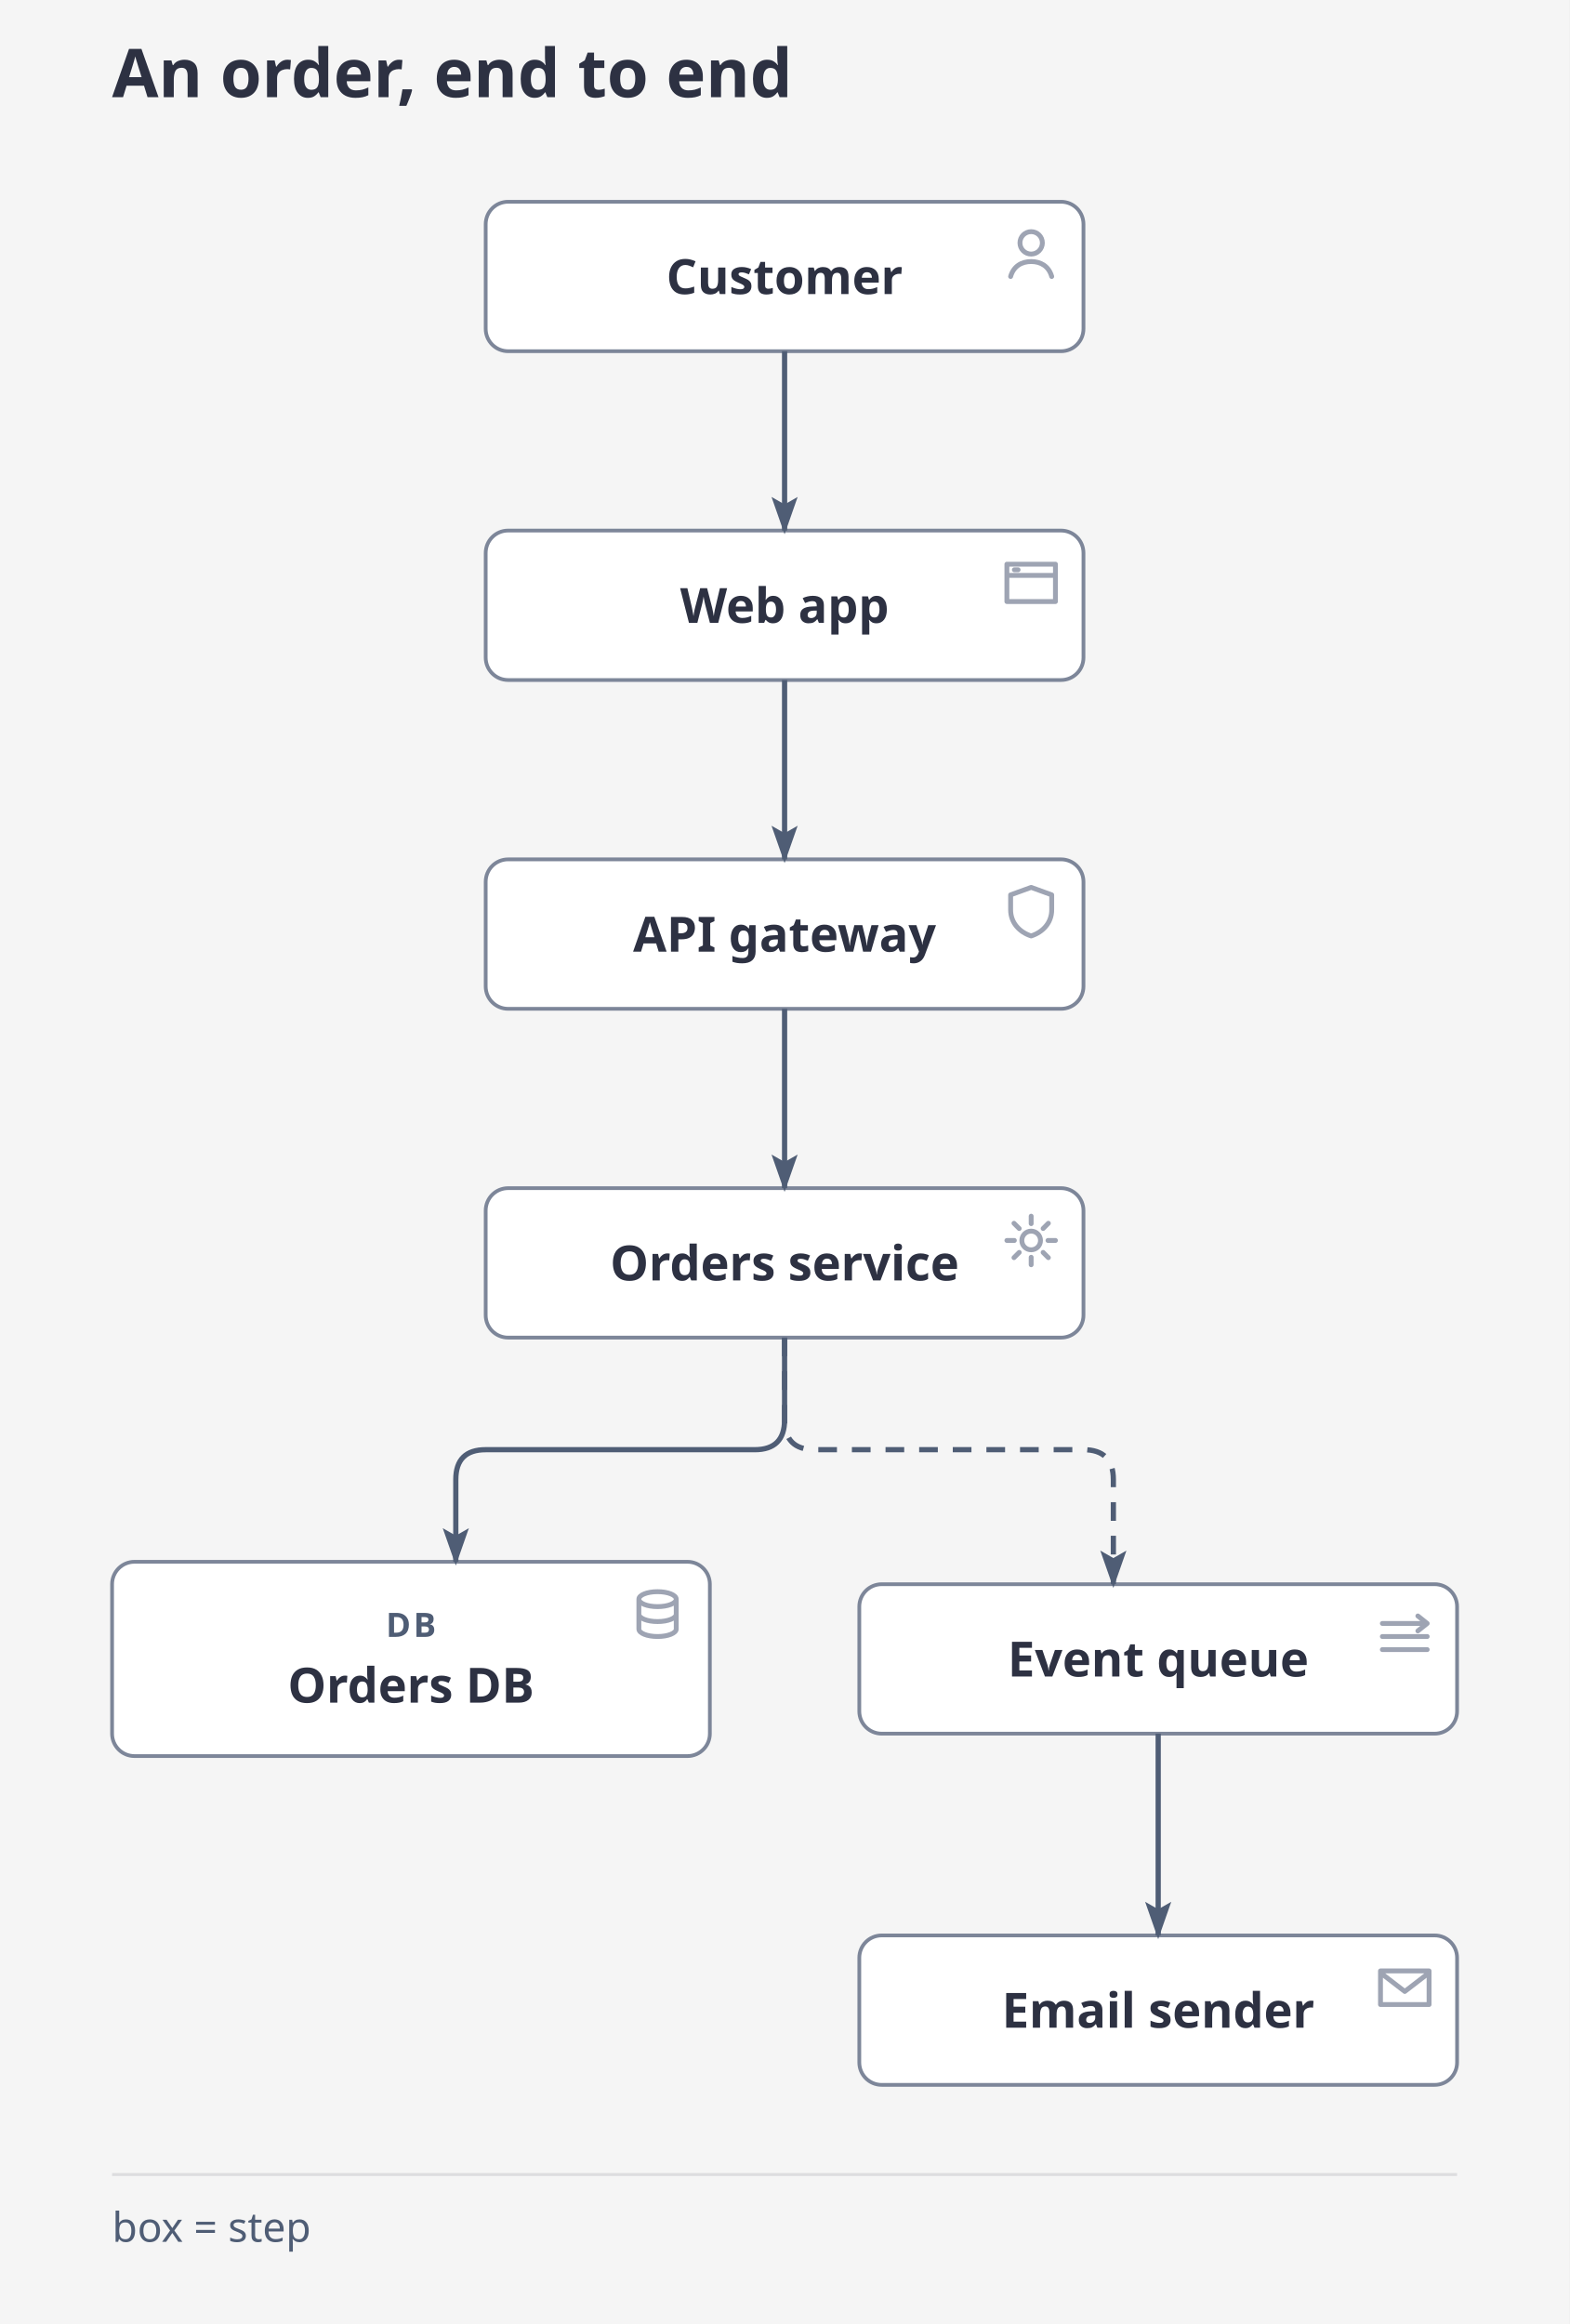
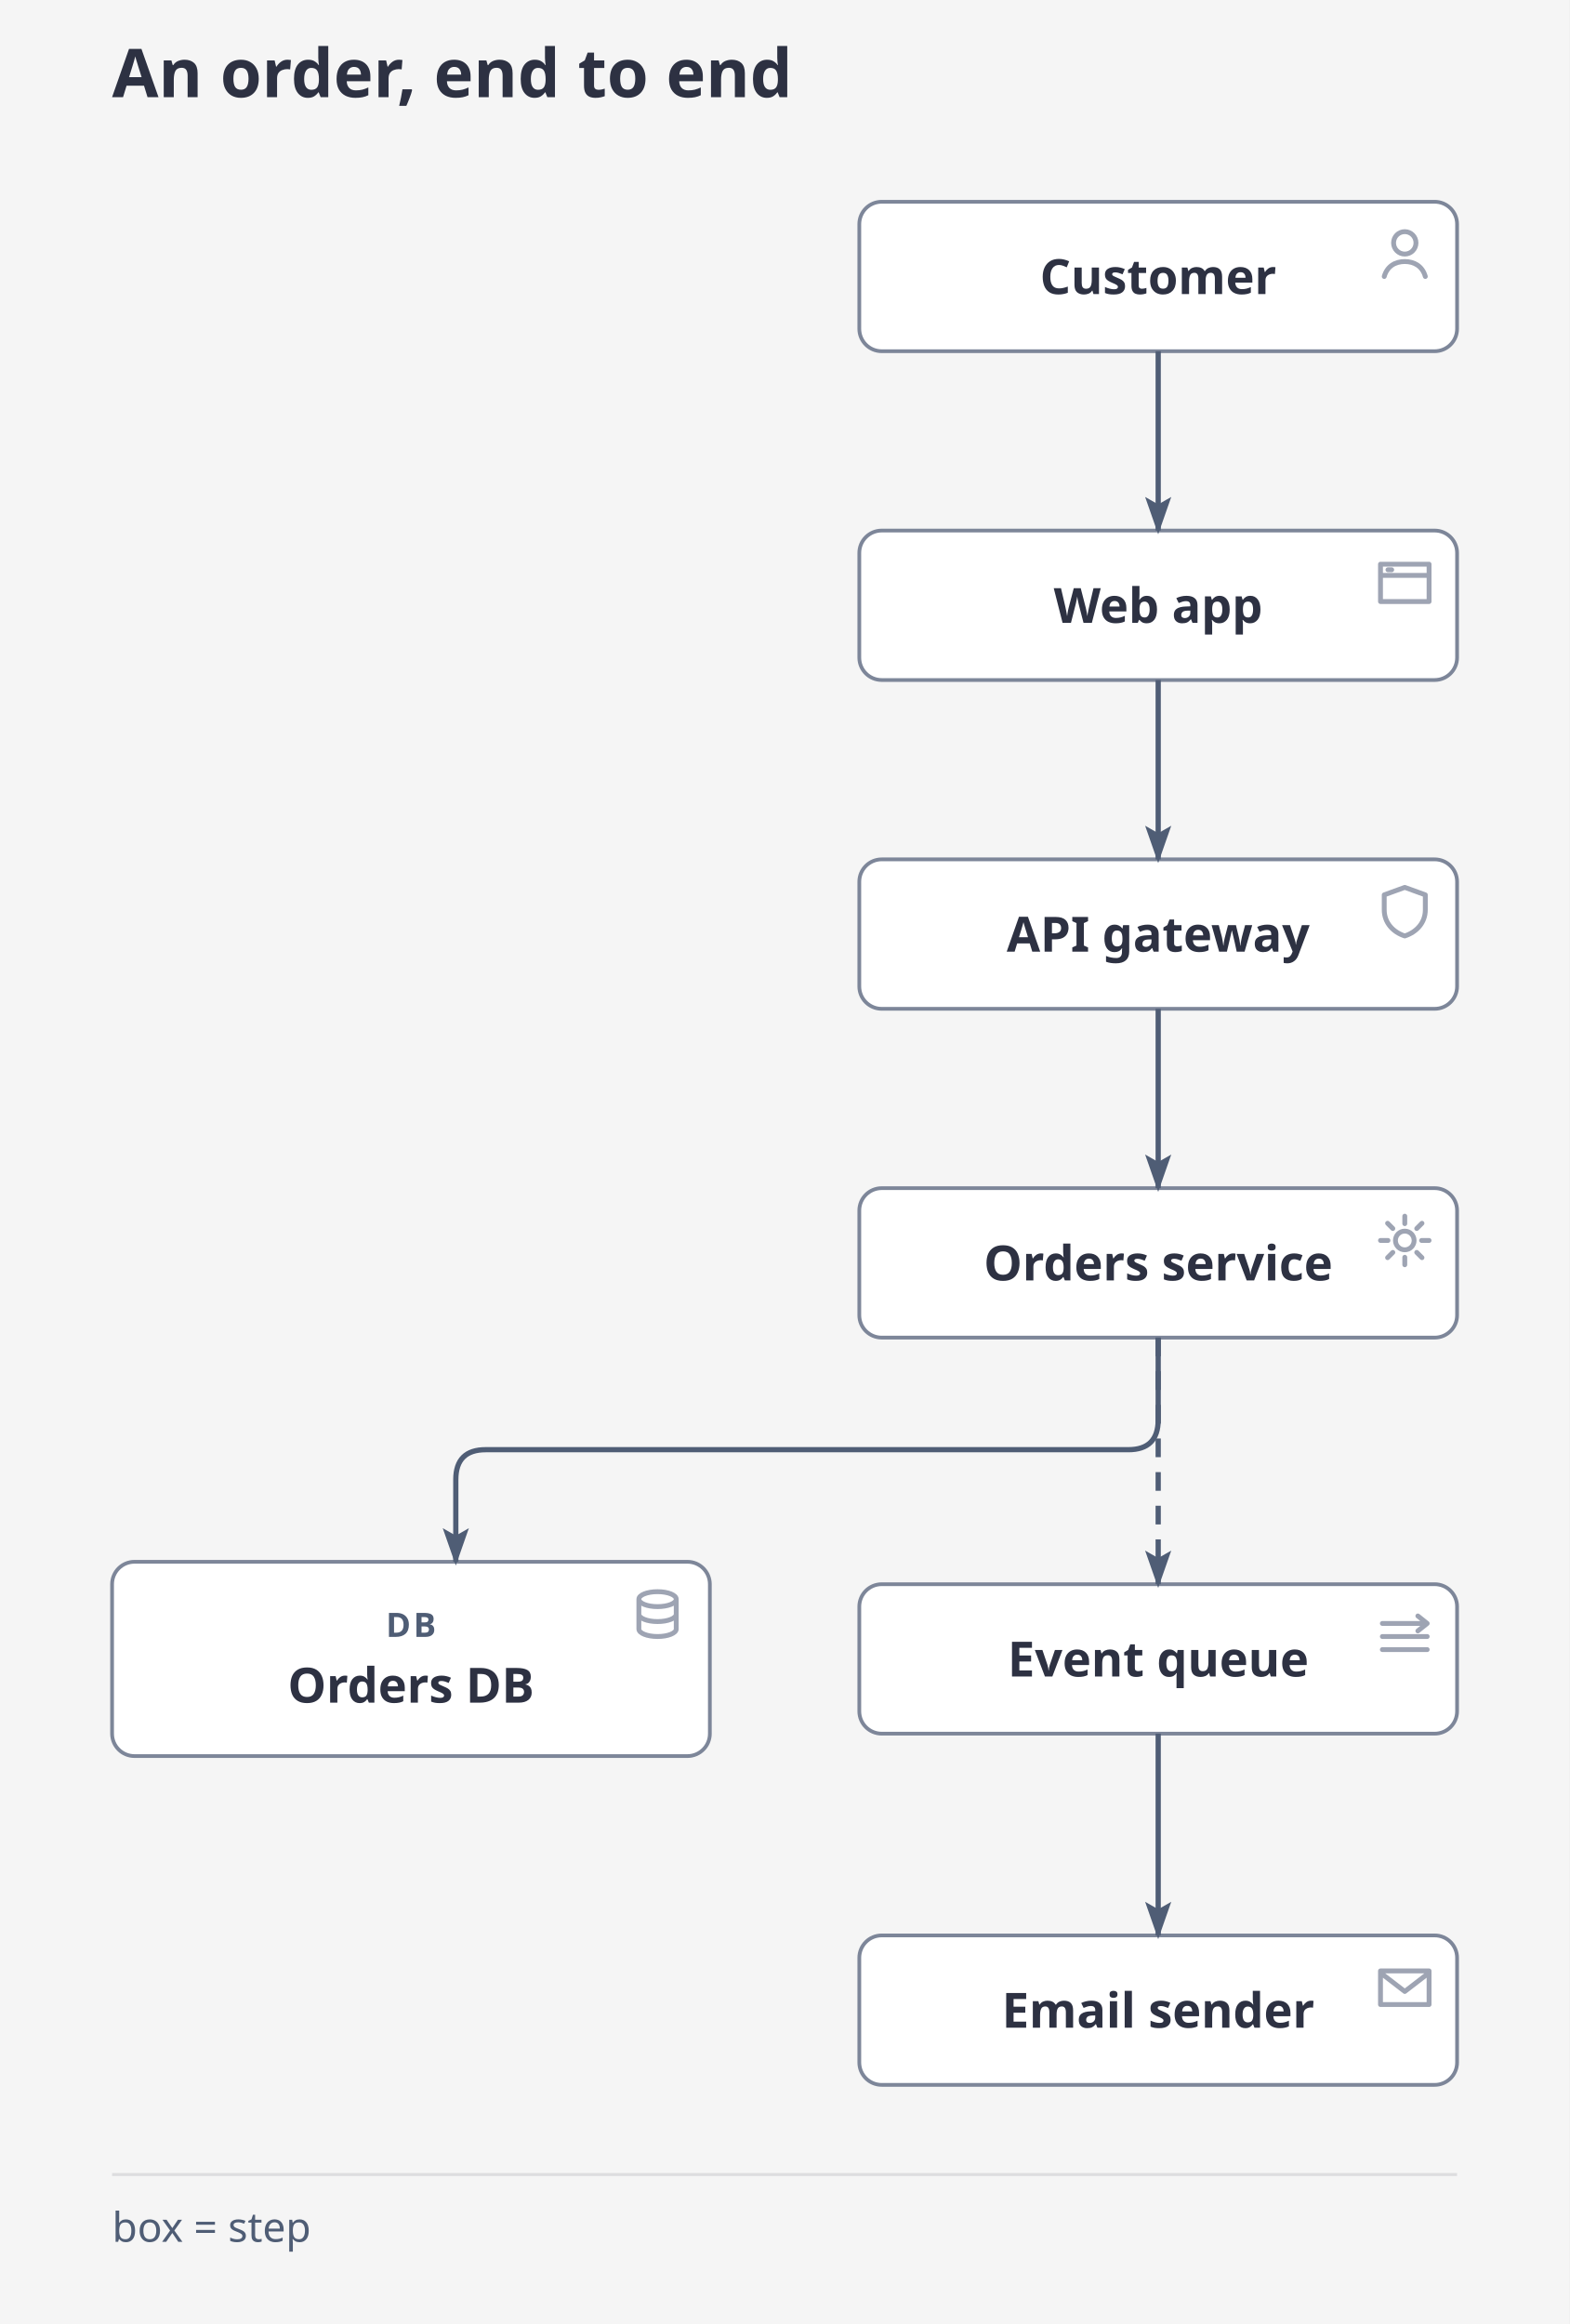
<svg xmlns="http://www.w3.org/2000/svg" role="graphics-document" aria-roledescription="flow diagram" viewBox="0 0 420 622" width="420">
  <rect width="420" height="622" fill="#f5f5f5" aria-hidden="true" />
  <defs>
    <marker id="a" markerWidth="10" markerHeight="7" refX="9" refY="3.5" orient="auto" markerUnits="userSpaceOnUse">
      <polygon points="0 0,10 3.5,0 7,2 3.5" fill="#4f5d75" />
    </marker>
    <marker id="aa" markerWidth="10" markerHeight="7" refX="9" refY="3.5" orient="auto" markerUnits="userSpaceOnUse">
      <polygon points="0 0,10 3.5,0 7,2 3.5" fill="#eb6c36" />
    </marker>
    <marker id="al" markerWidth="10" markerHeight="7" refX="9" refY="3.5" orient="auto" markerUnits="userSpaceOnUse">
      <polygon points="0 0,10 3.5,0 7,2 3.5" fill="#2e5aa8" />
    </marker>
    <marker id="ar" markerWidth="10" markerHeight="7" refX="9" refY="3.5" orient="auto" markerUnits="userSpaceOnUse">
      <polygon points="0 0,10 3.5,0 7,2 3.5" fill="#636c82" />
    </marker>
  </defs>
  <text x="30" y="26" font-size="18" font-weight="600" font-family="system-ui, 'Segoe UI', sans-serif" fill="#2d3142">An order, end to end</text>
-   <rect x="130" y="54" width="160" height="40" rx="6" fill="#f5f5f5" aria-hidden="true" />
-   <rect x="130" y="54" width="160" height="40" rx="6" fill="#ffffff" stroke="#7d8699" data-node="U" data-label="Customer" role="graphics-symbol" aria-roledescription="box" aria-label="Customer" />
-   <path d="M8 8a3 3 0 1 0 0-6 3 3 0 0 0 0 6zM2.5 14c0.8-2.8 3-4 5.5-4s4.7 1.2 5.5 4" transform="translate(268,60)" fill="none" stroke="#7d8699" stroke-opacity=".75" stroke-width="1.3" stroke-linecap="round" stroke-linejoin="round" aria-hidden="true" />
-   <text x="210" y="78.7" font-size="13" font-weight="600" font-family="system-ui, 'Segoe UI', sans-serif" fill="#2d3142" text-anchor="middle" aria-hidden="true">Customer</text>
-   <rect x="130" y="142" width="160" height="40" rx="6" fill="#f5f5f5" aria-hidden="true" />
-   <rect x="130" y="142" width="160" height="40" rx="6" fill="#ffffff" stroke="#7d8699" data-node="W" data-label="Web app" role="graphics-symbol" aria-roledescription="box" aria-label="Web app" />
-   <path d="M1.5 3h13v10h-13zM1.5 6h13M3.5 4.5h1" transform="translate(268,148)" fill="none" stroke="#7d8699" stroke-opacity=".75" stroke-width="1.3" stroke-linecap="round" stroke-linejoin="round" aria-hidden="true" />
-   <text x="210" y="166.7" font-size="13" font-weight="600" font-family="system-ui, 'Segoe UI', sans-serif" fill="#2d3142" text-anchor="middle" aria-hidden="true">Web app</text>
-   <rect x="130" y="230" width="160" height="40" rx="6" fill="#f5f5f5" aria-hidden="true" />
-   <rect x="130" y="230" width="160" height="40" rx="6" fill="#ffffff" stroke="#7d8699" data-node="G" data-label="API gateway" role="graphics-symbol" aria-roledescription="box" aria-label="API gateway" />
-   <path d="M8 1.5l5.5 2v4c0 3.5-2.4 6-5.5 7-3.1-1-5.5-3.5-5.5-7v-4z" transform="translate(268,236)" fill="none" stroke="#7d8699" stroke-opacity=".75" stroke-width="1.3" stroke-linecap="round" stroke-linejoin="round" aria-hidden="true" />
-   <text x="210" y="254.7" font-size="13" font-weight="600" font-family="system-ui, 'Segoe UI', sans-serif" fill="#2d3142" text-anchor="middle" aria-hidden="true">API gateway</text>
-   <rect x="130" y="318" width="160" height="40" rx="6" fill="#f5f5f5" aria-hidden="true" />
-   <rect x="130" y="318" width="160" height="40" rx="6" fill="#ffffff" stroke="#7d8699" data-node="O" data-label="Orders service" role="graphics-symbol" aria-roledescription="box" aria-label="Orders service" />
-   <path d="M8 5.5a2.5 2.5 0 1 0 0 5 2.5 2.5 0 0 0 0-5zM8 1.5v2M8 12.5v2M1.5 8h2M12.5 8h2M3.4 3.4l1.4 1.4M11.2 11.2l1.4 1.4M3.4 12.6l1.4-1.4M11.2 4.8l1.4-1.4" transform="translate(268,324)" fill="none" stroke="#7d8699" stroke-opacity=".75" stroke-width="1.3" stroke-linecap="round" stroke-linejoin="round" aria-hidden="true" />
-   <text x="210" y="342.7" font-size="13" font-weight="600" font-family="system-ui, 'Segoe UI', sans-serif" fill="#2d3142" text-anchor="middle" aria-hidden="true">Orders service</text>
+   <rect x="230" y="54" width="160" height="40" rx="6" fill="#f5f5f5" aria-hidden="true" />
+   <rect x="230" y="54" width="160" height="40" rx="6" fill="#ffffff" stroke="#7d8699" data-node="U" data-label="Customer" role="graphics-symbol" aria-roledescription="box" aria-label="Customer" />
+   <path d="M8 8a3 3 0 1 0 0-6 3 3 0 0 0 0 6zM2.5 14c0.8-2.8 3-4 5.5-4s4.7 1.2 5.5 4" transform="translate(368,60)" fill="none" stroke="#7d8699" stroke-opacity=".75" stroke-width="1.3" stroke-linecap="round" stroke-linejoin="round" aria-hidden="true" />
+   <text x="310" y="78.7" font-size="13" font-weight="600" font-family="system-ui, 'Segoe UI', sans-serif" fill="#2d3142" text-anchor="middle" aria-hidden="true">Customer</text>
+   <rect x="230" y="142" width="160" height="40" rx="6" fill="#f5f5f5" aria-hidden="true" />
+   <rect x="230" y="142" width="160" height="40" rx="6" fill="#ffffff" stroke="#7d8699" data-node="W" data-label="Web app" role="graphics-symbol" aria-roledescription="box" aria-label="Web app" />
+   <path d="M1.5 3h13v10h-13zM1.5 6h13M3.5 4.5h1" transform="translate(368,148)" fill="none" stroke="#7d8699" stroke-opacity=".75" stroke-width="1.3" stroke-linecap="round" stroke-linejoin="round" aria-hidden="true" />
+   <text x="310" y="166.7" font-size="13" font-weight="600" font-family="system-ui, 'Segoe UI', sans-serif" fill="#2d3142" text-anchor="middle" aria-hidden="true">Web app</text>
+   <rect x="230" y="230" width="160" height="40" rx="6" fill="#f5f5f5" aria-hidden="true" />
+   <rect x="230" y="230" width="160" height="40" rx="6" fill="#ffffff" stroke="#7d8699" data-node="G" data-label="API gateway" role="graphics-symbol" aria-roledescription="box" aria-label="API gateway" />
+   <path d="M8 1.5l5.5 2v4c0 3.5-2.4 6-5.5 7-3.1-1-5.5-3.5-5.5-7v-4z" transform="translate(368,236)" fill="none" stroke="#7d8699" stroke-opacity=".75" stroke-width="1.3" stroke-linecap="round" stroke-linejoin="round" aria-hidden="true" />
+   <text x="310" y="254.7" font-size="13" font-weight="600" font-family="system-ui, 'Segoe UI', sans-serif" fill="#2d3142" text-anchor="middle" aria-hidden="true">API gateway</text>
+   <rect x="230" y="318" width="160" height="40" rx="6" fill="#f5f5f5" aria-hidden="true" />
+   <rect x="230" y="318" width="160" height="40" rx="6" fill="#ffffff" stroke="#7d8699" data-node="O" data-label="Orders service" role="graphics-symbol" aria-roledescription="box" aria-label="Orders service" />
+   <path d="M8 5.5a2.5 2.5 0 1 0 0 5 2.5 2.5 0 0 0 0-5zM8 1.5v2M8 12.5v2M1.5 8h2M12.5 8h2M3.4 3.4l1.4 1.4M11.2 11.2l1.4 1.4M3.4 12.6l1.4-1.4M11.2 4.8l1.4-1.4" transform="translate(368,324)" fill="none" stroke="#7d8699" stroke-opacity=".75" stroke-width="1.3" stroke-linecap="round" stroke-linejoin="round" aria-hidden="true" />
+   <text x="310" y="342.7" font-size="13" font-weight="600" font-family="system-ui, 'Segoe UI', sans-serif" fill="#2d3142" text-anchor="middle" aria-hidden="true">Orders service</text>
  <rect x="30" y="418" width="160" height="52" rx="6" fill="#f5f5f5" aria-hidden="true" />
  <rect x="30" y="418" width="160" height="52" rx="6" fill="#ffffff" stroke="#7d8699" data-node="D" data-label="Orders DB" role="graphics-symbol" aria-roledescription="box" aria-label="Orders DB" />
  <path d="M3 4c0-1.1 2.2-2 5-2s5 0.9 5 2-2.2 2-5 2-5-0.9-5-2zM3 4v8c0 1.1 2.2 2 5 2s5-0.9 5-2V4M3 8c0 1.1 2.2 2 5 2s5-0.9 5-2" transform="translate(168,424)" fill="none" stroke="#7d8699" stroke-opacity=".75" stroke-width="1.3" stroke-linecap="round" stroke-linejoin="round" aria-hidden="true" />
  <text x="110" y="438.1" font-size="9" font-weight="600" font-family="system-ui, 'Segoe UI', sans-serif" letter-spacing="0.7" fill="#4f5d75" text-anchor="middle" aria-hidden="true">DB</text>
  <text x="110" y="455.7" font-size="13" font-weight="600" font-family="system-ui, 'Segoe UI', sans-serif" fill="#2d3142" text-anchor="middle" aria-hidden="true">Orders DB</text>
  <rect x="230" y="424" width="160" height="40" rx="6" fill="#f5f5f5" aria-hidden="true" />
  <rect x="230" y="424" width="160" height="40" rx="6" fill="#ffffff" stroke="#7d8699" data-node="Q" data-label="Event queue" role="graphics-symbol" aria-roledescription="box" aria-label="Event queue" />
  <path d="M2 4.5h12M2 8h12M2 11.5h12M11.5 2.5l2.5 2-2.5 2" transform="translate(368,430)" fill="none" stroke="#7d8699" stroke-opacity=".75" stroke-width="1.3" stroke-linecap="round" stroke-linejoin="round" aria-hidden="true" />
  <text x="310" y="448.7" font-size="13" font-weight="600" font-family="system-ui, 'Segoe UI', sans-serif" fill="#2d3142" text-anchor="middle" aria-hidden="true">Event queue</text>
  <rect x="230" y="518" width="160" height="40" rx="6" fill="#f5f5f5" aria-hidden="true" />
  <rect x="230" y="518" width="160" height="40" rx="6" fill="#ffffff" stroke="#7d8699" data-node="M" data-label="Email sender" role="graphics-symbol" aria-roledescription="box" aria-label="Email sender" />
  <path d="M1.5 3.5h13v9h-13zM1.5 4l6.5 5 6.5-5" transform="translate(368,524)" fill="none" stroke="#7d8699" stroke-opacity=".75" stroke-width="1.3" stroke-linecap="round" stroke-linejoin="round" aria-hidden="true" />
  <text x="310" y="542.7" font-size="13" font-weight="600" font-family="system-ui, 'Segoe UI', sans-serif" fill="#2d3142" text-anchor="middle" aria-hidden="true">Email sender</text>
-   <path d="M210,94 L210,142" fill="none" stroke="#4f5d75" stroke-width="1.4" marker-end="url(#a)" data-from="U" data-to="W" data-label="" data-id="U-&gt;W" data-from-port="s" data-to-port="n" role="graphics-symbol" aria-roledescription="arrow" aria-label="Customer to Web app" />
-   <path d="M210,182 L210,230" fill="none" stroke="#4f5d75" stroke-width="1.4" marker-end="url(#a)" data-from="W" data-to="G" data-label="" data-id="W-&gt;G" data-from-port="s" data-to-port="n" role="graphics-symbol" aria-roledescription="arrow" aria-label="Web app to API gateway" />
-   <path d="M210,270 L210,318" fill="none" stroke="#4f5d75" stroke-width="1.4" marker-end="url(#a)" data-from="G" data-to="O" data-label="" data-id="G-&gt;O" data-from-port="s" data-to-port="n" role="graphics-symbol" aria-roledescription="arrow" aria-label="API gateway to Orders service" />
-   <path d="M210,358 L210,380 Q210,388 202,388 L130,388 Q122,388 122,396 L122,418" fill="none" stroke="#4f5d75" stroke-width="1.4" marker-end="url(#a)" data-from="O" data-to="D" data-label="" data-id="O-&gt;D" data-from-port="s" data-to-port="n" role="graphics-symbol" aria-roledescription="arrow" aria-label="Orders service to Orders DB" />
-   <path d="M210,358 L210,380 Q210,388 218,388 L290,388 Q298,388 298,396 L298,424" fill="none" stroke="#4f5d75" stroke-width="1.4" stroke-dasharray="5,4" marker-end="url(#a)" data-from="O" data-to="Q" data-label="" data-id="O-&gt;Q" data-from-port="s" data-to-port="n" role="graphics-symbol" aria-roledescription="arrow" aria-label="Orders service to Event queue" />
+   <path d="M310,94 L310,142" fill="none" stroke="#4f5d75" stroke-width="1.4" marker-end="url(#a)" data-from="U" data-to="W" data-label="" data-id="U-&gt;W" data-from-port="s" data-to-port="n" role="graphics-symbol" aria-roledescription="arrow" aria-label="Customer to Web app" />
+   <path d="M310,182 L310,230" fill="none" stroke="#4f5d75" stroke-width="1.4" marker-end="url(#a)" data-from="W" data-to="G" data-label="" data-id="W-&gt;G" data-from-port="s" data-to-port="n" role="graphics-symbol" aria-roledescription="arrow" aria-label="Web app to API gateway" />
+   <path d="M310,270 L310,318" fill="none" stroke="#4f5d75" stroke-width="1.4" marker-end="url(#a)" data-from="G" data-to="O" data-label="" data-id="G-&gt;O" data-from-port="s" data-to-port="n" role="graphics-symbol" aria-roledescription="arrow" aria-label="API gateway to Orders service" />
+   <path d="M310,358 L310,380 Q310,388 302,388 L130,388 Q122,388 122,396 L122,418" fill="none" stroke="#4f5d75" stroke-width="1.4" marker-end="url(#a)" data-from="O" data-to="D" data-label="" data-id="O-&gt;D" data-from-port="s" data-to-port="n" role="graphics-symbol" aria-roledescription="arrow" aria-label="Orders service to Orders DB" />
+   <path d="M310,358 L310,424" fill="none" stroke="#4f5d75" stroke-width="1.4" stroke-dasharray="5,4" marker-end="url(#a)" data-from="O" data-to="Q" data-label="" data-id="O-&gt;Q" data-from-port="s" data-to-port="n" role="graphics-symbol" aria-roledescription="arrow" aria-label="Orders service to Event queue" />
  <path d="M310,464 L310,518" fill="none" stroke="#4f5d75" stroke-width="1.4" marker-end="url(#a)" data-from="Q" data-to="M" data-label="" data-id="Q-&gt;M" data-from-port="s" data-to-port="n" role="graphics-symbol" aria-roledescription="arrow" aria-label="Event queue to Email sender" />
  <line x1="30" y1="582" x2="390" y2="582" stroke="rgba(45,49,66,0.12)" stroke-width=".8" aria-hidden="true" />
  <text x="30" y="600" font-size="11" font-family="system-ui, 'Segoe UI', sans-serif" fill="#4f5d75">box = step</text>
</svg>
